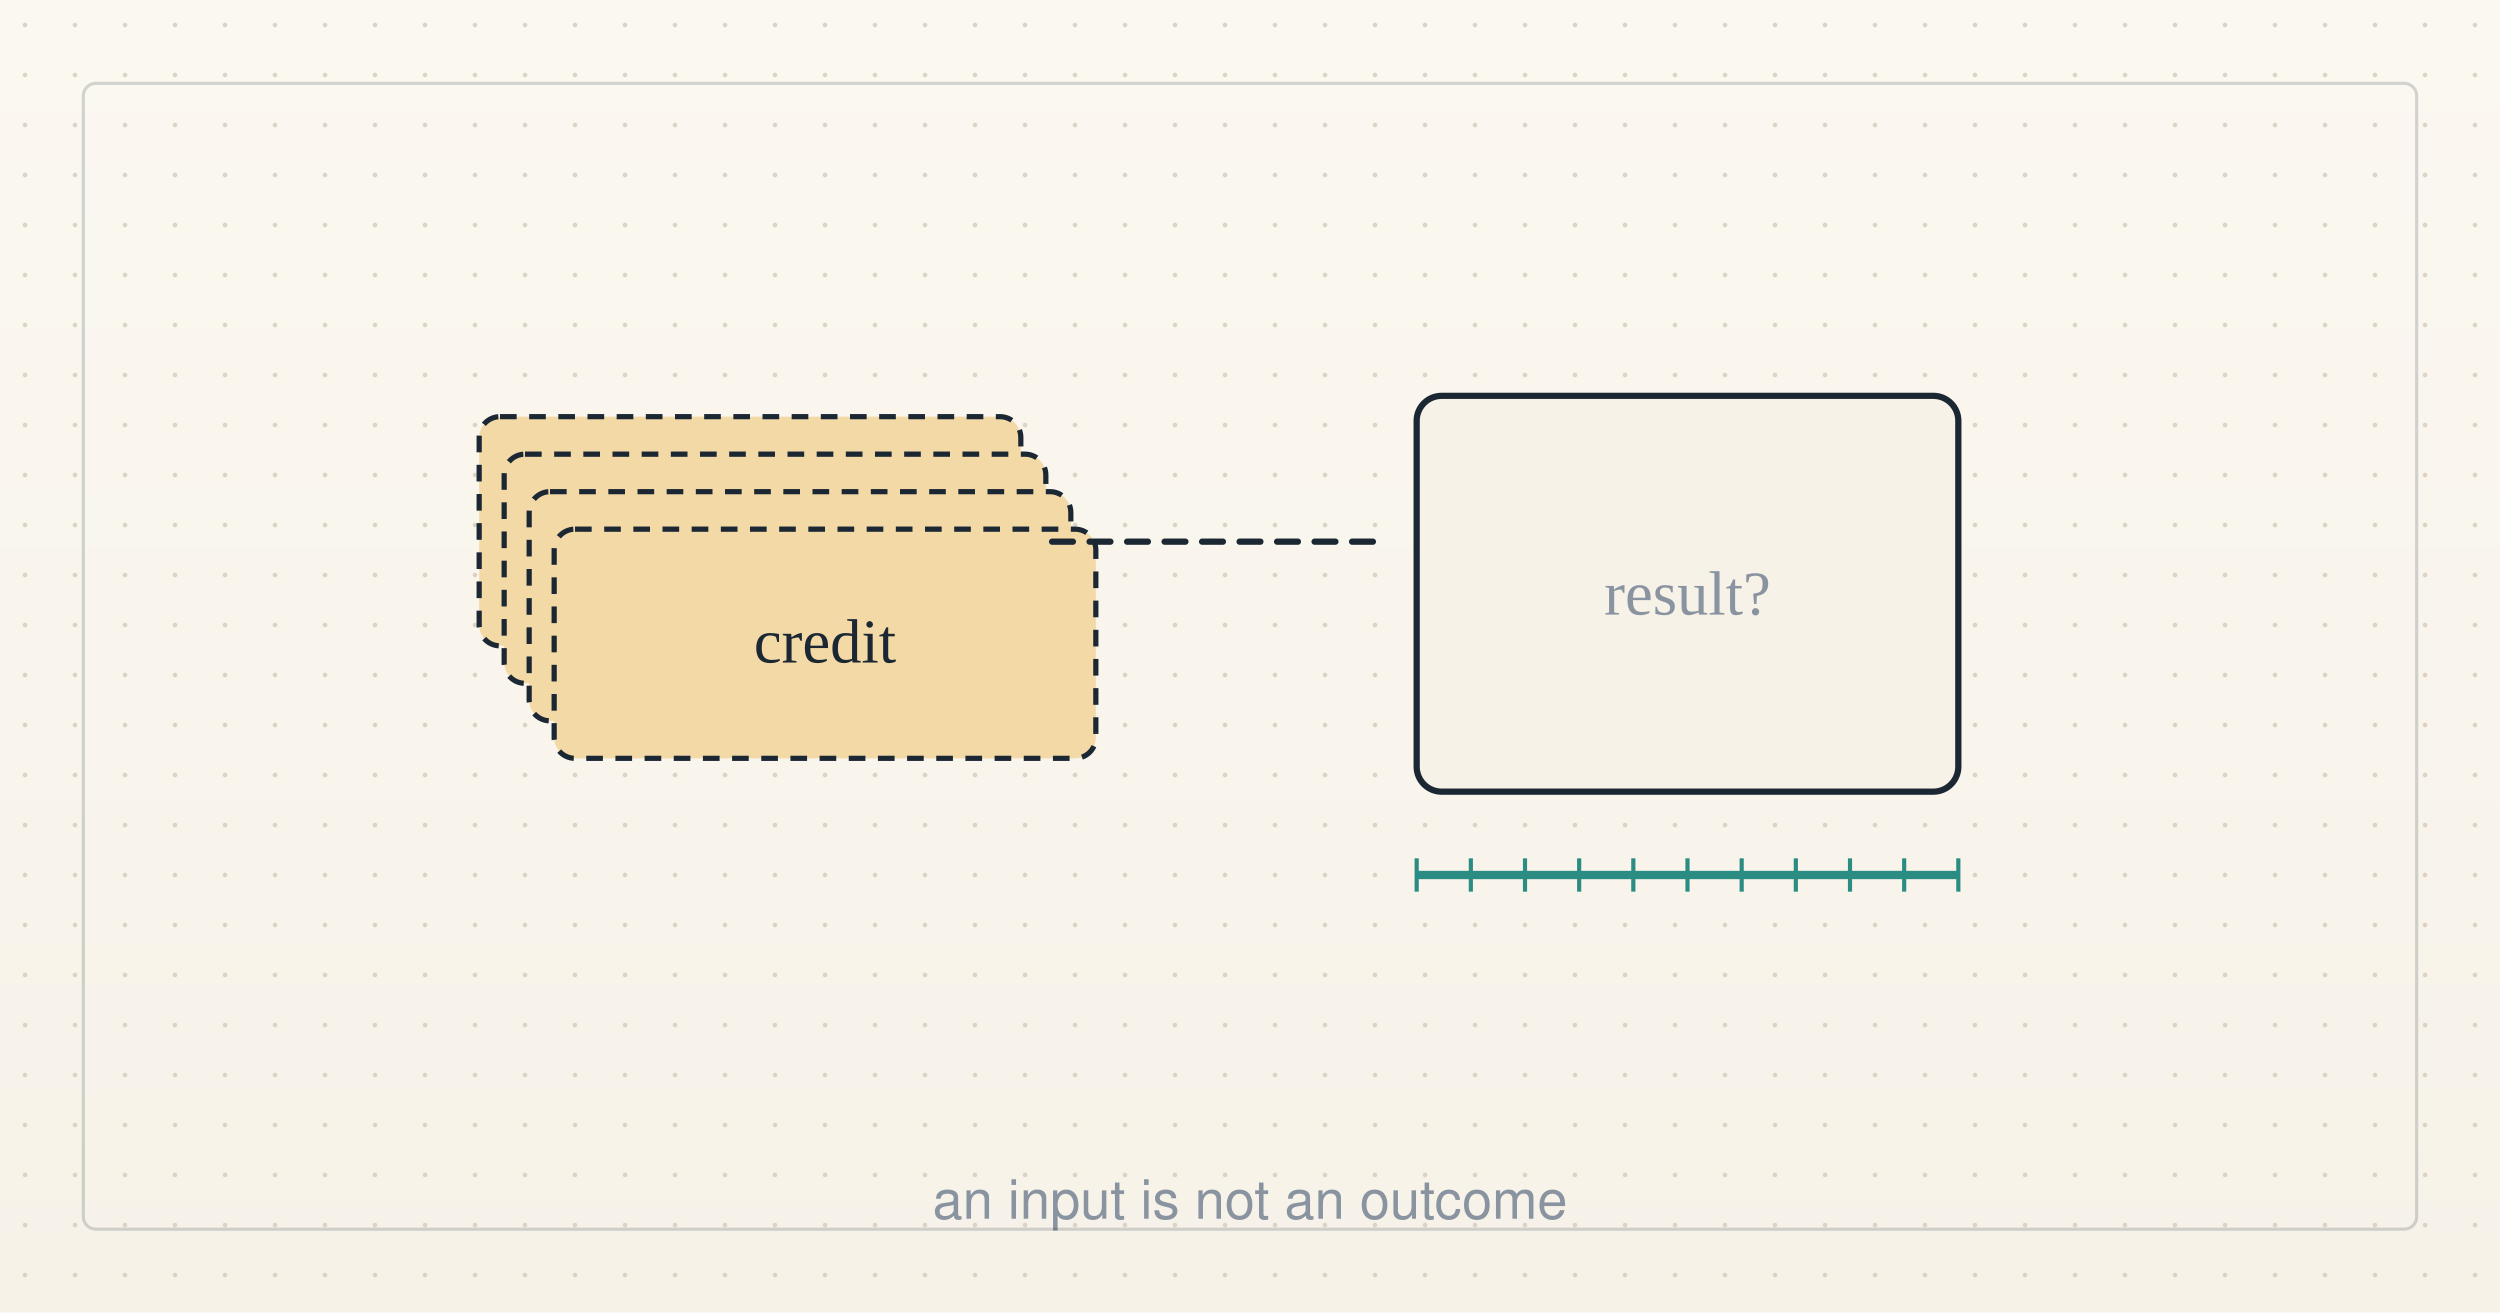
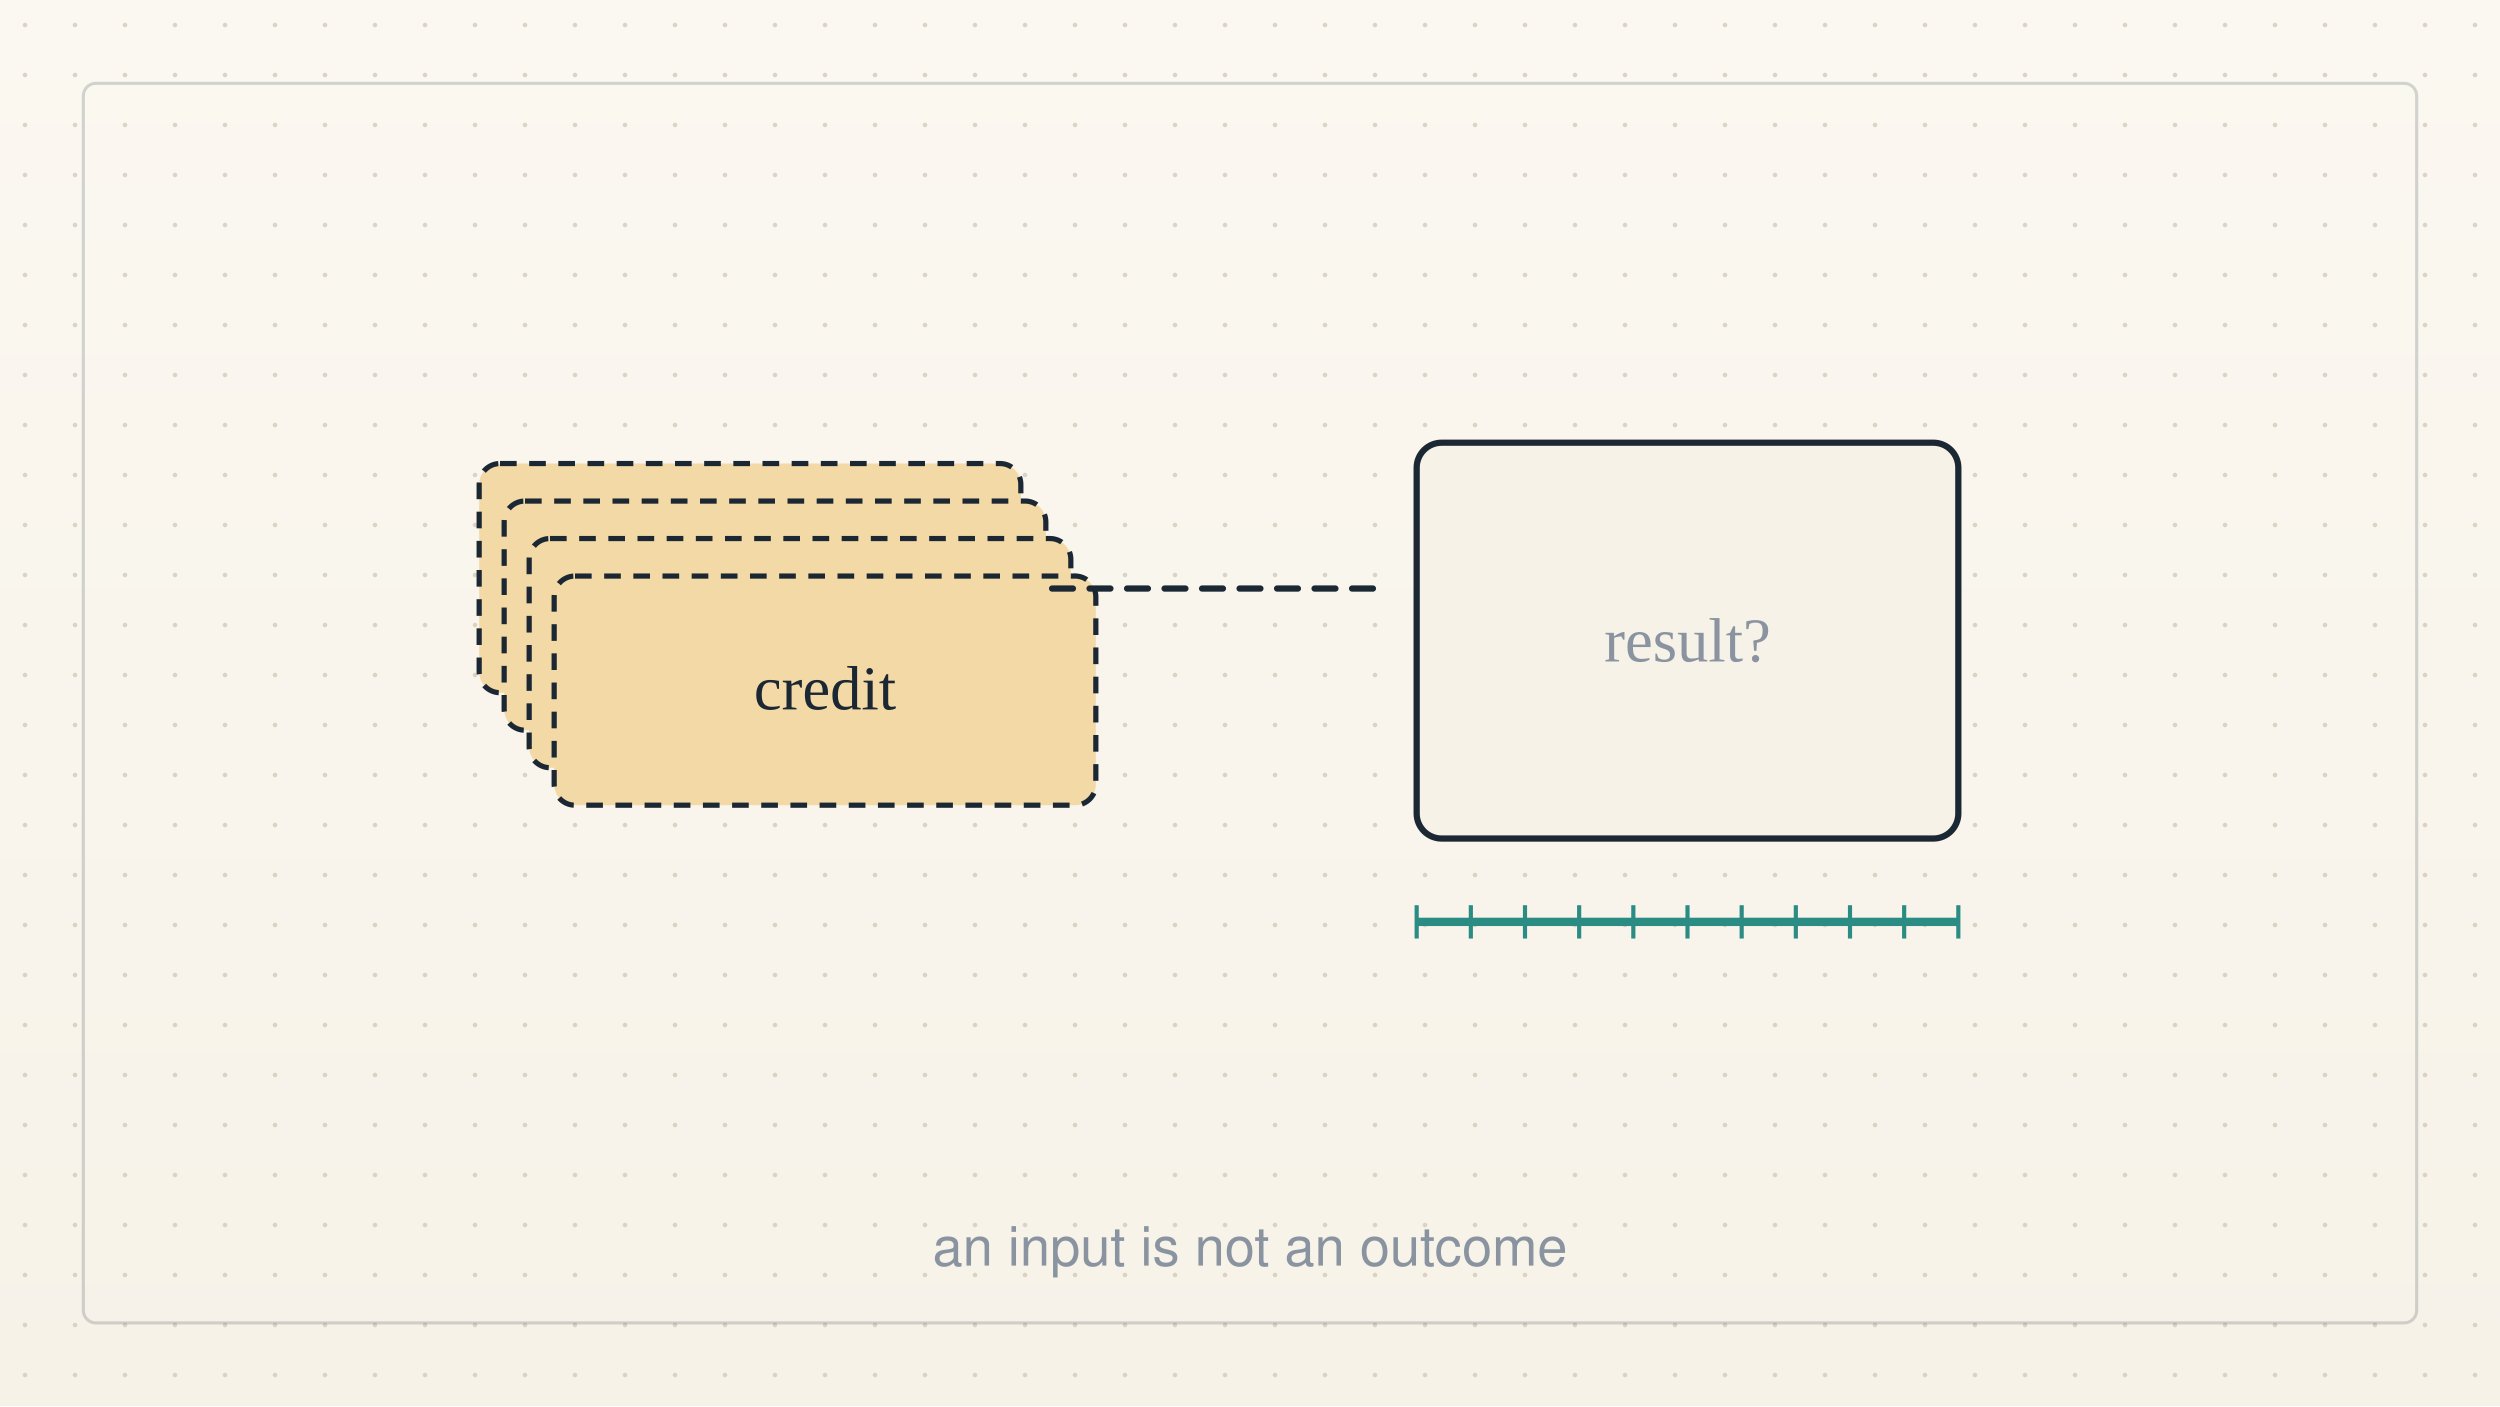
- <svg xmlns="http://www.w3.org/2000/svg" viewBox="0 0 1200 630" width="1200" height="630" role="img" aria-label="A stack of credit coupons beside an empty result box with a ruler">
+ <svg xmlns="http://www.w3.org/2000/svg" viewBox="0 0 1200 675" width="1200" height="675" role="img" aria-label="A stack of credit coupons beside an empty result box with a ruler">
  <defs>
    <pattern id="dots" width="24" height="24" patternUnits="userSpaceOnUse">
      <circle cx="12" cy="12" r="1.1" fill="#D7CFC0" />
    </pattern>
    <linearGradient id="sky" x1="0" y1="0" x2="0" y2="1">
      <stop offset="0" stop-color="#FBF8F1" />
      <stop offset="1" stop-color="#F7F2E8" />
    </linearGradient>
    <radialGradient id="glow" cx="0.5" cy="0.5" r="0.5">
      <stop offset="0" stop-color="#D9962B" stop-opacity="0.35" />
      <stop offset="1" stop-color="#D9962B" stop-opacity="0" />
    </radialGradient>
    <filter id="soft" x="-20%" y="-20%" width="140%" height="140%">
      <feGaussianBlur stdDeviation="6" />
    </filter>
  </defs>
-   <rect width="1200" height="630" fill="url(#sky)" />
-   <rect width="1200" height="630" fill="url(#dots)" opacity="0.9" />
-   <rect x="230" y="200" width="260" height="110" rx="10" fill="#F2D9A6" stroke="#1B2733" stroke-width="2.5" stroke-dasharray="8 6" />
-   <rect x="242" y="218" width="260" height="110" rx="10" fill="#F2D9A6" stroke="#1B2733" stroke-width="2.5" stroke-dasharray="8 6" />
-   <rect x="254" y="236" width="260" height="110" rx="10" fill="#F2D9A6" stroke="#1B2733" stroke-width="2.5" stroke-dasharray="8 6" />
-   <rect x="266" y="254" width="260" height="110" rx="10" fill="#F2D9A6" stroke="#1B2733" stroke-width="2.5" stroke-dasharray="8 6" />
-   <text x="396" y="318" font-family="Georgia, 'Times New Roman', serif" font-size="30" fill="#1B2733" text-anchor="middle" font-weight="normal" opacity="1.0">credit</text>
-   <rect x="680" y="190" width="260" height="190" rx="12" fill="#F7F2E8" stroke="#1B2733" stroke-width="3" />
-   <text x="810" y="295" font-family="Georgia, 'Times New Roman', serif" font-size="30" fill="#8A94A0" text-anchor="middle" font-weight="normal" opacity="1.0">result?</text>
-   <line x1="680" y1="420" x2="940" y2="420" stroke="#2A8C82" stroke-width="4" />
-   <line x1="680" y1="412" x2="680" y2="428" stroke="#2A8C82" stroke-width="2" />
-   <line x1="706" y1="412" x2="706" y2="428" stroke="#2A8C82" stroke-width="2" />
-   <line x1="732" y1="412" x2="732" y2="428" stroke="#2A8C82" stroke-width="2" />
-   <line x1="758" y1="412" x2="758" y2="428" stroke="#2A8C82" stroke-width="2" />
-   <line x1="784" y1="412" x2="784" y2="428" stroke="#2A8C82" stroke-width="2" />
-   <line x1="810" y1="412" x2="810" y2="428" stroke="#2A8C82" stroke-width="2" />
-   <line x1="836" y1="412" x2="836" y2="428" stroke="#2A8C82" stroke-width="2" />
-   <line x1="862" y1="412" x2="862" y2="428" stroke="#2A8C82" stroke-width="2" />
-   <line x1="888" y1="412" x2="888" y2="428" stroke="#2A8C82" stroke-width="2" />
-   <line x1="914" y1="412" x2="914" y2="428" stroke="#2A8C82" stroke-width="2" />
-   <line x1="940" y1="412" x2="940" y2="428" stroke="#2A8C82" stroke-width="2" />
-   <line x1="505" y1="260" x2="665" y2="260" stroke="#1B2733" stroke-width="3" stroke-linecap="round" stroke-dasharray="10 8" opacity="1.0" />
-   <text x="600" y="585" font-family="'Helvetica Neue', Helvetica, Arial, sans-serif" font-size="26" fill="#8A94A0" text-anchor="middle" font-weight="normal" opacity="1.0">an input is not an outcome</text>
-   <rect x="40" y="40" width="1120" height="550" fill="none" stroke="#1B2733" stroke-opacity="0.18" stroke-width="1.5" rx="6" />
+   <rect width="1200" height="675" fill="url(#sky)" />
+   <rect width="1200" height="675" fill="url(#dots)" opacity="0.9" />
+   <g transform="translate(0,22.5)">
+     <rect x="230" y="200" width="260" height="110" rx="10" fill="#F2D9A6" stroke="#1B2733" stroke-width="2.5" stroke-dasharray="8 6" />
+     <rect x="242" y="218" width="260" height="110" rx="10" fill="#F2D9A6" stroke="#1B2733" stroke-width="2.5" stroke-dasharray="8 6" />
+     <rect x="254" y="236" width="260" height="110" rx="10" fill="#F2D9A6" stroke="#1B2733" stroke-width="2.5" stroke-dasharray="8 6" />
+     <rect x="266" y="254" width="260" height="110" rx="10" fill="#F2D9A6" stroke="#1B2733" stroke-width="2.5" stroke-dasharray="8 6" />
+     <text x="396" y="318" font-family="Georgia, 'Times New Roman', serif" font-size="30" fill="#1B2733" text-anchor="middle" font-weight="normal" opacity="1.0">credit</text>
+     <rect x="680" y="190" width="260" height="190" rx="12" fill="#F7F2E8" stroke="#1B2733" stroke-width="3" />
+     <text x="810" y="295" font-family="Georgia, 'Times New Roman', serif" font-size="30" fill="#8A94A0" text-anchor="middle" font-weight="normal" opacity="1.0">result?</text>
+     <line x1="680" y1="420" x2="940" y2="420" stroke="#2A8C82" stroke-width="4" />
+     <line x1="680" y1="412" x2="680" y2="428" stroke="#2A8C82" stroke-width="2" />
+     <line x1="706" y1="412" x2="706" y2="428" stroke="#2A8C82" stroke-width="2" />
+     <line x1="732" y1="412" x2="732" y2="428" stroke="#2A8C82" stroke-width="2" />
+     <line x1="758" y1="412" x2="758" y2="428" stroke="#2A8C82" stroke-width="2" />
+     <line x1="784" y1="412" x2="784" y2="428" stroke="#2A8C82" stroke-width="2" />
+     <line x1="810" y1="412" x2="810" y2="428" stroke="#2A8C82" stroke-width="2" />
+     <line x1="836" y1="412" x2="836" y2="428" stroke="#2A8C82" stroke-width="2" />
+     <line x1="862" y1="412" x2="862" y2="428" stroke="#2A8C82" stroke-width="2" />
+     <line x1="888" y1="412" x2="888" y2="428" stroke="#2A8C82" stroke-width="2" />
+     <line x1="914" y1="412" x2="914" y2="428" stroke="#2A8C82" stroke-width="2" />
+     <line x1="940" y1="412" x2="940" y2="428" stroke="#2A8C82" stroke-width="2" />
+     <line x1="505" y1="260" x2="665" y2="260" stroke="#1B2733" stroke-width="3" stroke-linecap="round" stroke-dasharray="10 8" opacity="1.0" />
+     <text x="600" y="585" font-family="'Helvetica Neue', Helvetica, Arial, sans-serif" font-size="26" fill="#8A94A0" text-anchor="middle" font-weight="normal" opacity="1.0">an input is not an outcome</text>
+   </g>
+   <rect x="40" y="40" width="1120" height="595" fill="none" stroke="#1B2733" stroke-opacity="0.18" stroke-width="1.5" rx="6" />
</svg>
